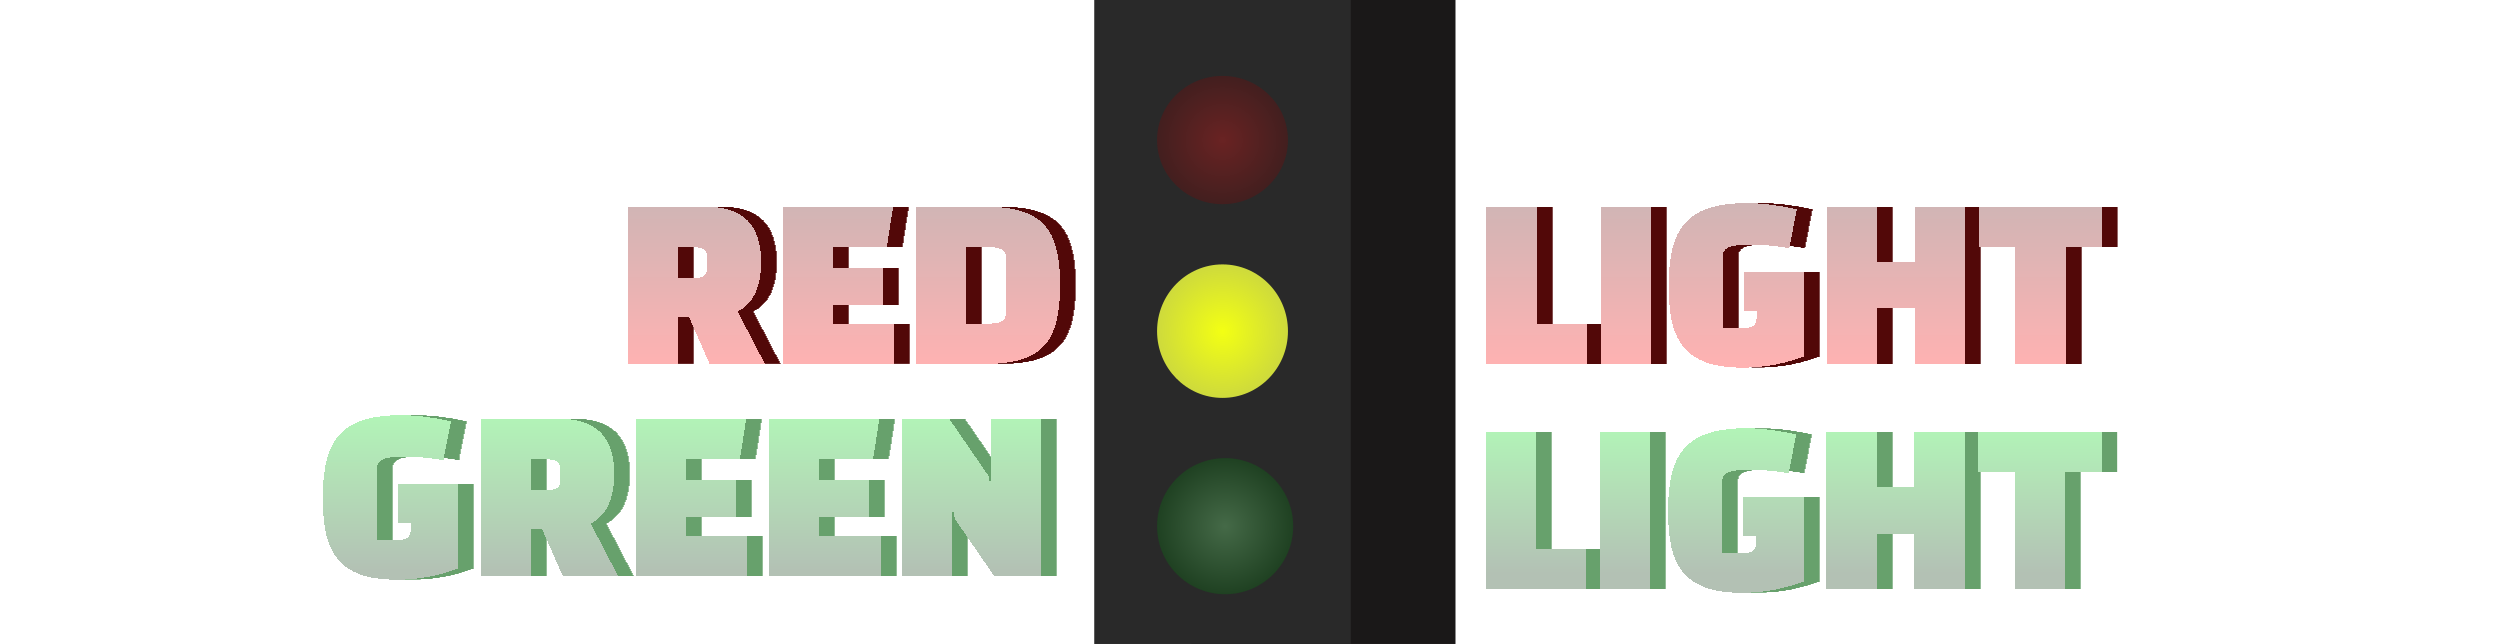
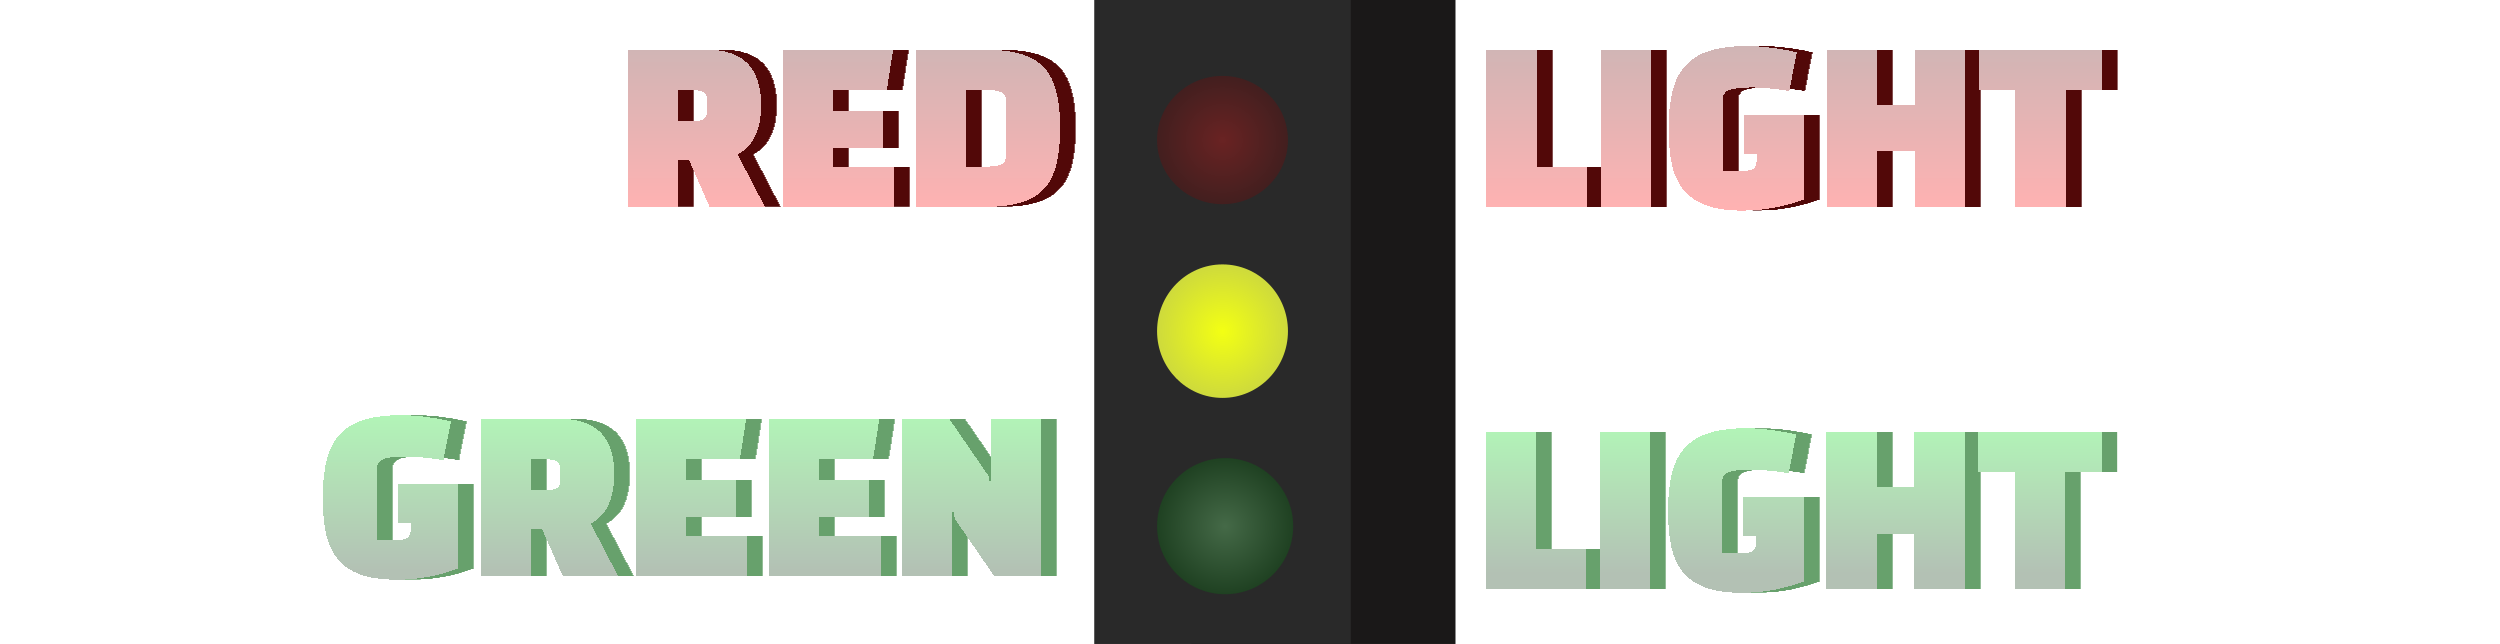
<svg xmlns="http://www.w3.org/2000/svg" width="955" height="246" viewBox="0 0 955 246" fill="none">
-   <g filter="url(#filter0_d_853_60)">
-     <path d="M281.783 119L292.183 139H271.063L263.223 121.16H259.063V139H239.863V79H270.103C283.863 79 290.743 86.013 290.743 100.04C290.743 109.64 287.756 115.96 281.783 119ZM263.463 94.36H259.063V106.36H263.463C265.809 106.36 267.489 106.12 268.503 105.64C269.569 105.16 270.103 104.067 270.103 102.36V98.36C270.103 96.653 269.569 95.56 268.503 95.08C267.489 94.6 265.809 94.36 263.463 94.36ZM337.325 102.44V116.36H318.125V123.64H341.645V139H298.925V79H341.165L338.765 94.36H318.125V102.44H337.325ZM376.664 139H349.784V79H376.664C382.051 79 386.558 79.56 390.184 80.68C393.811 81.747 396.718 83.48 398.904 85.88C401.091 88.28 402.638 91.373 403.544 95.16C404.504 98.947 404.984 103.533 404.984 108.92C404.984 114.307 404.504 118.92 403.544 122.76C402.638 126.547 401.091 129.64 398.904 132.04C396.718 134.44 393.811 136.2 390.184 137.32C386.558 138.44 382.051 139 376.664 139ZM376.984 94.36H368.984V123.64H376.984C379.651 123.64 381.544 123.347 382.664 122.76C383.838 122.12 384.424 120.707 384.424 118.52V99.48C384.424 97.293 383.838 95.907 382.664 95.32C381.544 94.68 379.651 94.36 376.984 94.36Z" fill="url(#paint0_linear_853_60)" fill-opacity="0.3" shape-rendering="crispEdges" />
+   <g filter="url(#filter0_d_865_73)">
+     <path d="M281.783 59L292.183 79H271.063L263.223 61.16H259.063V79H239.863V19H270.103C283.863 19 290.743 26.013 290.743 40.04C290.743 49.64 287.756 55.96 281.783 59ZM263.463 34.36H259.063V46.36H263.463C265.809 46.36 267.489 46.12 268.503 45.64C269.569 45.16 270.103 44.067 270.103 42.36V38.36C270.103 36.653 269.569 35.56 268.503 35.08C267.489 34.6 265.809 34.36 263.463 34.36ZM337.325 42.44V56.36H318.125V63.64H341.645V79H298.925V19H341.165L338.765 34.36H318.125V42.44H337.325ZM376.664 79H349.784V19H376.664C382.051 19 386.558 19.56 390.184 20.68C393.811 21.747 396.718 23.48 398.904 25.88C401.091 28.28 402.638 31.373 403.544 35.16C404.504 38.947 404.984 43.533 404.984 48.92C404.984 54.307 404.504 58.92 403.544 62.76C402.638 66.547 401.091 69.64 398.904 72.04C396.718 74.44 393.811 76.2 390.184 77.32C386.558 78.44 382.051 79 376.664 79ZM376.984 34.36H368.984V63.64H376.984C379.651 63.64 381.544 63.347 382.664 62.76C383.838 62.12 384.424 60.707 384.424 58.52V39.48C384.424 37.293 383.838 35.907 382.664 35.32C381.544 34.68 379.651 34.36 376.984 34.36Z" fill="url(#paint0_linear_865_73)" fill-opacity="0.3" shape-rendering="crispEdges" />
  </g>
-   <g filter="url(#filter1_d_853_60)">
-     <path d="M606.2 123.64V139H567.8V79H587V123.64H606.2ZM630.672 139H611.472V79H630.672V139ZM671.02 121.32V118.76H666.14V104.04H689.26V136.12C681.687 139 673.82 140.44 665.66 140.44C660.06 140.44 655.42 139.773 651.74 138.44C648.113 137.107 645.233 135.133 643.1 132.52C640.967 129.853 639.473 126.573 638.62 122.68C637.82 118.733 637.42 114.147 637.42 108.92C637.42 103.373 637.927 98.627 638.94 94.68C639.953 90.68 641.633 87.427 643.98 84.92C646.327 82.36 649.447 80.493 653.34 79.32C657.233 78.147 662.06 77.56 667.82 77.56C669.1 77.56 670.593 77.64 672.3 77.8C674.06 77.907 675.82 78.093 677.58 78.36C679.34 78.573 680.993 78.84 682.54 79.16C684.14 79.427 685.42 79.72 686.38 80.04L683.5 94.76C680.887 94.333 678.407 94.013 676.06 93.8C673.713 93.533 671.527 93.4 669.5 93.4C665.287 93.4 662.327 93.72 660.62 94.36C658.913 95 658.06 96.28 658.06 98.2V125.4H664.38C666.727 125.4 668.407 125.16 669.42 124.68C670.487 124.147 671.02 123.027 671.02 121.32ZM750.678 139H731.478V117.8H717.078V139H697.878V79H717.078V100.2H731.478V79H750.678V139ZM803.02 79V94.36H789.1V139H769.9V94.36H755.98V79H803.02Z" fill="url(#paint1_linear_853_60)" fill-opacity="0.3" shape-rendering="crispEdges" />
+   <g filter="url(#filter1_d_865_73)">
+     <path d="M606.2 63.64V79H567.8V19H587V63.64H606.2ZM630.672 79H611.472V19H630.672V79ZM671.02 61.32V58.76H666.14V44.04H689.26V76.12C681.687 79 673.82 80.44 665.66 80.44C660.06 80.44 655.42 79.773 651.74 78.44C648.113 77.107 645.233 75.133 643.1 72.52C640.967 69.853 639.473 66.573 638.62 62.68C637.82 58.733 637.42 54.147 637.42 48.92C637.42 43.373 637.927 38.627 638.94 34.68C639.953 30.68 641.633 27.427 643.98 24.92C646.327 22.36 649.447 20.493 653.34 19.32C657.233 18.147 662.06 17.56 667.82 17.56C669.1 17.56 670.593 17.64 672.3 17.8C674.06 17.907 675.82 18.093 677.58 18.36C679.34 18.573 680.993 18.84 682.54 19.16C684.14 19.427 685.42 19.72 686.38 20.04L683.5 34.76C680.887 34.333 678.407 34.013 676.06 33.8C673.713 33.533 671.527 33.4 669.5 33.4C665.287 33.4 662.327 33.72 660.62 34.36C658.913 35 658.06 36.28 658.06 38.2V65.4H664.38C666.727 65.4 668.407 65.16 669.42 64.68C670.487 64.147 671.02 63.027 671.02 61.32ZM750.678 79H731.478V57.8H717.078V79H697.878V19H717.078V40.2H731.478V19H750.678V79ZM803.02 19V34.36H789.1V79H769.9V34.36H755.98V19H803.02Z" fill="url(#paint1_linear_865_73)" fill-opacity="0.3" shape-rendering="crispEdges" />
  </g>
-   <g filter="url(#filter2_d_853_60)">
-     <path d="M605.966 209.64V225H567.566V165H586.766V209.64H605.966ZM630.438 225H611.238V165H630.438V225ZM670.786 207.32V204.76H665.906V190.04H689.026V222.12C681.452 225 673.586 226.44 665.426 226.44C659.826 226.44 655.186 225.773 651.506 224.44C647.879 223.107 644.999 221.133 642.866 218.52C640.732 215.853 639.239 212.573 638.386 208.68C637.586 204.733 637.186 200.147 637.186 194.92C637.186 189.373 637.692 184.627 638.706 180.68C639.719 176.68 641.399 173.427 643.746 170.92C646.092 168.36 649.212 166.493 653.106 165.32C656.999 164.147 661.826 163.56 667.586 163.56C668.866 163.56 670.359 163.64 672.066 163.8C673.826 163.907 675.586 164.093 677.346 164.36C679.106 164.573 680.759 164.84 682.306 165.16C683.906 165.427 685.186 165.72 686.146 166.04L683.266 180.76C680.652 180.333 678.172 180.013 675.826 179.8C673.479 179.533 671.292 179.4 669.266 179.4C665.052 179.4 662.092 179.72 660.386 180.36C658.679 181 657.826 182.28 657.826 184.2V211.4H664.146C666.492 211.4 668.172 211.16 669.186 210.68C670.252 210.147 670.786 209.027 670.786 207.32ZM750.444 225H731.244V203.8H716.844V225H697.644V165H716.844V186.2H731.244V165H750.444V225ZM802.786 165V180.36H788.866V225H769.666V180.36H755.746V165H802.786Z" fill="url(#paint2_linear_853_60)" fill-opacity="0.3" shape-rendering="crispEdges" />
+   <g filter="url(#filter2_d_865_73)">
+     <path d="M605.966 209.64V225H567.566V165H586.766V209.64H605.966ZM630.438 225H611.238V165H630.438V225ZM670.786 207.32V204.76H665.906V190.04H689.026V222.12C681.452 225 673.586 226.44 665.426 226.44C659.826 226.44 655.186 225.773 651.506 224.44C647.879 223.107 644.999 221.133 642.866 218.52C640.732 215.853 639.239 212.573 638.386 208.68C637.586 204.733 637.186 200.147 637.186 194.92C637.186 189.373 637.692 184.627 638.706 180.68C639.719 176.68 641.399 173.427 643.746 170.92C646.092 168.36 649.212 166.493 653.106 165.32C656.999 164.147 661.826 163.56 667.586 163.56C668.866 163.56 670.359 163.64 672.066 163.8C673.826 163.907 675.586 164.093 677.346 164.36C679.106 164.573 680.759 164.84 682.306 165.16C683.906 165.427 685.186 165.72 686.146 166.04L683.266 180.76C680.652 180.333 678.172 180.013 675.826 179.8C673.479 179.533 671.292 179.4 669.266 179.4C665.052 179.4 662.092 179.72 660.386 180.36C658.679 181 657.826 182.28 657.826 184.2V211.4H664.146C666.492 211.4 668.172 211.16 669.186 210.68C670.252 210.147 670.786 209.027 670.786 207.32ZM750.444 225H731.244V203.8H716.844V225H697.644V165H716.844V186.2H731.244V165H750.444V225ZM802.786 165V180.36H788.866V225H769.666V180.36H755.746V165H802.786Z" fill="url(#paint2_linear_865_73)" fill-opacity="0.3" shape-rendering="crispEdges" />
  </g>
-   <g filter="url(#filter3_d_853_60)">
-     <path d="M156.895 202.32V199.76H152.015V185.04H175.135V217.12C167.562 220 159.695 221.44 151.535 221.44C145.935 221.44 141.295 220.773 137.615 219.44C133.988 218.107 131.108 216.133 128.975 213.52C126.842 210.853 125.348 207.573 124.495 203.68C123.695 199.733 123.295 195.147 123.295 189.92C123.295 184.373 123.802 179.627 124.815 175.68C125.828 171.68 127.508 168.427 129.855 165.92C132.202 163.36 135.322 161.493 139.215 160.32C143.108 159.147 147.935 158.56 153.695 158.56C154.975 158.56 156.468 158.64 158.175 158.8C159.935 158.907 161.695 159.093 163.455 159.36C165.215 159.573 166.868 159.84 168.415 160.16C170.015 160.427 171.295 160.72 172.255 161.04L169.375 175.76C166.762 175.333 164.282 175.013 161.935 174.8C159.588 174.533 157.402 174.4 155.375 174.4C151.162 174.4 148.202 174.72 146.495 175.36C144.788 176 143.935 177.28 143.935 179.2V206.4H150.255C152.602 206.4 154.282 206.16 155.295 205.68C156.362 205.147 156.895 204.027 156.895 202.32ZM225.673 200L236.073 220H214.953L207.113 202.16H202.953V220H183.753V160H213.993C227.753 160 234.633 167.013 234.633 181.04C234.633 190.64 231.646 196.96 225.673 200ZM207.353 175.36H202.953V187.36H207.353C209.7 187.36 211.38 187.12 212.393 186.64C213.46 186.16 213.993 185.067 213.993 183.36V179.36C213.993 177.653 213.46 176.56 212.393 176.08C211.38 175.6 209.7 175.36 207.353 175.36ZM281.216 183.44V197.36H262.016V204.64H285.536V220H242.816V160H285.056L282.656 175.36H262.016V183.44H281.216ZM332.075 183.44V197.36H312.875V204.64H336.395V220H293.675V160H335.915L333.515 175.36H312.875V183.44H332.075ZM397.814 220H379.734L365.094 198.72C364.828 198.347 364.614 197.787 364.454 197.04C364.294 196.293 364.188 195.307 364.134 194.08H363.734V220H344.534V160H362.614L377.254 181.28C377.521 181.653 377.734 182.213 377.894 182.96C378.054 183.707 378.161 184.693 378.214 185.92H378.614V160H397.814V220Z" fill="url(#paint3_linear_853_60)" fill-opacity="0.3" shape-rendering="crispEdges" />
+   <g filter="url(#filter3_d_865_73)">
+     <path d="M156.895 202.32V199.76H152.015V185.04H175.135V217.12C167.562 220 159.695 221.44 151.535 221.44C145.935 221.44 141.295 220.773 137.615 219.44C133.988 218.107 131.108 216.133 128.975 213.52C126.842 210.853 125.348 207.573 124.495 203.68C123.695 199.733 123.295 195.147 123.295 189.92C123.295 184.373 123.802 179.627 124.815 175.68C125.828 171.68 127.508 168.427 129.855 165.92C132.202 163.36 135.322 161.493 139.215 160.32C143.108 159.147 147.935 158.56 153.695 158.56C154.975 158.56 156.468 158.64 158.175 158.8C159.935 158.907 161.695 159.093 163.455 159.36C165.215 159.573 166.868 159.84 168.415 160.16C170.015 160.427 171.295 160.72 172.255 161.04L169.375 175.76C166.762 175.333 164.282 175.013 161.935 174.8C159.588 174.533 157.402 174.4 155.375 174.4C151.162 174.4 148.202 174.72 146.495 175.36C144.788 176 143.935 177.28 143.935 179.2V206.4H150.255C152.602 206.4 154.282 206.16 155.295 205.68C156.362 205.147 156.895 204.027 156.895 202.32ZM225.673 200L236.073 220H214.953L207.113 202.16H202.953V220H183.753V160H213.993C227.753 160 234.633 167.013 234.633 181.04C234.633 190.64 231.646 196.96 225.673 200ZM207.353 175.36H202.953V187.36H207.353C209.7 187.36 211.38 187.12 212.393 186.64C213.46 186.16 213.993 185.067 213.993 183.36V179.36C213.993 177.653 213.46 176.56 212.393 176.08C211.38 175.6 209.7 175.36 207.353 175.36ZM281.216 183.44V197.36H262.016V204.64H285.536V220H242.816V160H285.056L282.656 175.36H262.016V183.44H281.216ZM332.075 183.44V197.36H312.875V204.64H336.395V220H293.675V160H335.915L333.515 175.36H312.875V183.44H332.075ZM397.814 220H379.734L365.094 198.72C364.828 198.347 364.614 197.787 364.454 197.04C364.294 196.293 364.188 195.307 364.134 194.08H363.734V220H344.534V160H362.614L377.254 181.28C377.521 181.653 377.734 182.213 377.894 182.96C378.054 183.707 378.161 184.693 378.214 185.92H378.614V160H397.814V220Z" fill="url(#paint3_linear_865_73)" fill-opacity="0.3" shape-rendering="crispEdges" />
  </g>
  <path d="M455 0H556V246H455V0Z" fill="#1A1818" />
  <path d="M418 0H516V246H418V0Z" fill="#292929" />
-   <ellipse cx="25" cy="24.5" rx="25" ry="24.5" transform="matrix(-1 0 0 1 492 29)" fill="url(#paint4_radial_853_60)" fill-opacity="0.3" />
-   <ellipse cx="25" cy="25.5" rx="25" ry="25.5" transform="matrix(-1 0 0 1 492 101)" fill="url(#paint5_radial_853_60)" />
-   <circle cx="26" cy="26" r="26" transform="matrix(-1 0 0 1 494 175)" fill="url(#paint6_radial_853_60)" fill-opacity="0.3" />
+   <ellipse cx="25" cy="24.5" rx="25" ry="24.5" transform="matrix(-1 0 0 1 492 29)" fill="url(#paint4_radial_865_73)" fill-opacity="0.3" />
+   <ellipse cx="25" cy="25.5" rx="25" ry="25.5" transform="matrix(-1 0 0 1 492 101)" fill="url(#paint5_radial_865_73)" />
+   <circle cx="26" cy="26" r="26" transform="matrix(-1 0 0 1 494 175)" fill="url(#paint6_radial_865_73)" fill-opacity="0.3" />
  <defs>
-     <filter id="filter0_d_853_60" x="239.863" y="79" width="171.121" height="60" filterUnits="userSpaceOnUse" color-interpolation-filters="sRGB">
+     <filter id="filter0_d_865_73" x="239.863" y="19" width="171.121" height="60" filterUnits="userSpaceOnUse" color-interpolation-filters="sRGB">
      <feFlood flood-opacity="0" result="BackgroundImageFix" />
      <feColorMatrix in="SourceAlpha" type="matrix" values="0 0 0 0 0 0 0 0 0 0 0 0 0 0 0 0 0 0 127 0" result="hardAlpha" />
      <feOffset dx="6" />
      <feComposite in2="hardAlpha" operator="out" />
      <feColorMatrix type="matrix" values="0 0 0 0 0.322 0 0 0 0 0.03 0 0 0 0 0.03 0 0 0 1 0" />
-       <feBlend mode="normal" in2="BackgroundImageFix" result="effect1_dropShadow_853_60" />
-       <feBlend mode="normal" in="SourceGraphic" in2="effect1_dropShadow_853_60" result="shape" />
+       <feBlend mode="normal" in2="BackgroundImageFix" result="effect1_dropShadow_865_73" />
+       <feBlend mode="normal" in="SourceGraphic" in2="effect1_dropShadow_865_73" result="shape" />
    </filter>
-     <filter id="filter1_d_853_60" x="567.801" y="77.561" width="241.219" height="62.879" filterUnits="userSpaceOnUse" color-interpolation-filters="sRGB">
+     <filter id="filter1_d_865_73" x="567.801" y="17.561" width="241.219" height="62.879" filterUnits="userSpaceOnUse" color-interpolation-filters="sRGB">
      <feFlood flood-opacity="0" result="BackgroundImageFix" />
      <feColorMatrix in="SourceAlpha" type="matrix" values="0 0 0 0 0 0 0 0 0 0 0 0 0 0 0 0 0 0 127 0" result="hardAlpha" />
      <feOffset dx="6" />
      <feComposite in2="hardAlpha" operator="out" />
      <feColorMatrix type="matrix" values="0 0 0 0 0.322 0 0 0 0 0.03 0 0 0 0 0.03 0 0 0 1 0" />
-       <feBlend mode="normal" in2="BackgroundImageFix" result="effect1_dropShadow_853_60" />
-       <feBlend mode="normal" in="SourceGraphic" in2="effect1_dropShadow_853_60" result="shape" />
+       <feBlend mode="normal" in2="BackgroundImageFix" result="effect1_dropShadow_865_73" />
+       <feBlend mode="normal" in="SourceGraphic" in2="effect1_dropShadow_865_73" result="shape" />
    </filter>
-     <filter id="filter2_d_853_60" x="567.566" y="163.561" width="241.219" height="62.879" filterUnits="userSpaceOnUse" color-interpolation-filters="sRGB">
+     <filter id="filter2_d_865_73" x="567.566" y="163.561" width="241.219" height="62.879" filterUnits="userSpaceOnUse" color-interpolation-filters="sRGB">
      <feFlood flood-opacity="0" result="BackgroundImageFix" />
      <feColorMatrix in="SourceAlpha" type="matrix" values="0 0 0 0 0 0 0 0 0 0 0 0 0 0 0 0 0 0 127 0" result="hardAlpha" />
      <feOffset dx="6" />
      <feComposite in2="hardAlpha" operator="out" />
      <feColorMatrix type="matrix" values="0 0 0 0 0.028 0 0 0 0 0.397 0 0 0 0 0.057 0 0 0 0.61 0" />
-       <feBlend mode="normal" in2="BackgroundImageFix" result="effect1_dropShadow_853_60" />
-       <feBlend mode="normal" in="SourceGraphic" in2="effect1_dropShadow_853_60" result="shape" />
+       <feBlend mode="normal" in2="BackgroundImageFix" result="effect1_dropShadow_865_73" />
+       <feBlend mode="normal" in="SourceGraphic" in2="effect1_dropShadow_865_73" result="shape" />
    </filter>
-     <filter id="filter3_d_853_60" x="123.297" y="158.561" width="280.516" height="62.879" filterUnits="userSpaceOnUse" color-interpolation-filters="sRGB">
+     <filter id="filter3_d_865_73" x="123.297" y="158.561" width="280.516" height="62.879" filterUnits="userSpaceOnUse" color-interpolation-filters="sRGB">
      <feFlood flood-opacity="0" result="BackgroundImageFix" />
      <feColorMatrix in="SourceAlpha" type="matrix" values="0 0 0 0 0 0 0 0 0 0 0 0 0 0 0 0 0 0 127 0" result="hardAlpha" />
      <feOffset dx="6" />
      <feComposite in2="hardAlpha" operator="out" />
      <feColorMatrix type="matrix" values="0 0 0 0 0.028 0 0 0 0 0.397 0 0 0 0 0.057 0 0 0 0.61 0" />
-       <feBlend mode="normal" in2="BackgroundImageFix" result="effect1_dropShadow_853_60" />
-       <feBlend mode="normal" in="SourceGraphic" in2="effect1_dropShadow_853_60" result="shape" />
+       <feBlend mode="normal" in2="BackgroundImageFix" result="effect1_dropShadow_865_73" />
+       <feBlend mode="normal" in="SourceGraphic" in2="effect1_dropShadow_865_73" result="shape" />
    </filter>
-     <linearGradient id="paint0_linear_853_60" x1="321" y1="139" x2="321" y2="66" gradientUnits="userSpaceOnUse">
+     <linearGradient id="paint0_linear_865_73" x1="321" y1="79" x2="321" y2="6" gradientUnits="userSpaceOnUse">
      <stop stop-color="#FF0000" />
      <stop offset="1" stop-color="#460B0B" />
    </linearGradient>
-     <linearGradient id="paint1_linear_853_60" x1="696" y1="139" x2="696" y2="66" gradientUnits="userSpaceOnUse">
+     <linearGradient id="paint1_linear_865_73" x1="696" y1="79" x2="696" y2="6" gradientUnits="userSpaceOnUse">
      <stop stop-color="#FF0000" />
      <stop offset="1" stop-color="#460B0B" />
    </linearGradient>
-     <linearGradient id="paint2_linear_853_60" x1="683" y1="152" x2="683" y2="233" gradientUnits="userSpaceOnUse">
+     <linearGradient id="paint2_linear_865_73" x1="683" y1="152" x2="683" y2="233" gradientUnits="userSpaceOnUse">
      <stop stop-color="#00FF14" />
      <stop offset="0.822" stop-color="#043308" />
    </linearGradient>
-     <linearGradient id="paint3_linear_853_60" x1="262" y1="147" x2="262" y2="220" gradientUnits="userSpaceOnUse">
+     <linearGradient id="paint3_linear_865_73" x1="262" y1="147" x2="262" y2="220" gradientUnits="userSpaceOnUse">
      <stop stop-color="#00FF14" />
      <stop offset="0.966" stop-color="#043308" />
    </linearGradient>
-     <radialGradient id="paint4_radial_853_60" cx="0" cy="0" r="1" gradientUnits="userSpaceOnUse" gradientTransform="translate(25 24.5) rotate(90) scale(24.5 25)">
+     <radialGradient id="paint4_radial_865_73" cx="0" cy="0" r="1" gradientUnits="userSpaceOnUse" gradientTransform="translate(25 24.5) rotate(90) scale(24.5 25)">
      <stop stop-color="#FF1313" />
      <stop offset="1" stop-color="#7D0606" />
    </radialGradient>
-     <radialGradient id="paint5_radial_853_60" cx="0" cy="0" r="1" gradientUnits="userSpaceOnUse" gradientTransform="translate(25 25.5) rotate(90) scale(25.5 25)">
+     <radialGradient id="paint5_radial_865_73" cx="0" cy="0" r="1" gradientUnits="userSpaceOnUse" gradientTransform="translate(25 25.5) rotate(90) scale(25.5 25)">
      <stop stop-color="#F3FF13" />
      <stop offset="1" stop-color="#CEDA3C" />
    </radialGradient>
-     <radialGradient id="paint6_radial_853_60" cx="0" cy="0" r="1" gradientUnits="userSpaceOnUse" gradientTransform="translate(26 26) rotate(90) scale(26)">
+     <radialGradient id="paint6_radial_865_73" cx="0" cy="0" r="1" gradientUnits="userSpaceOnUse" gradientTransform="translate(26 26) rotate(90) scale(26)">
      <stop stop-color="#84FF8D" />
      <stop offset="1" stop-color="#077810" />
    </radialGradient>
  </defs>
</svg>
